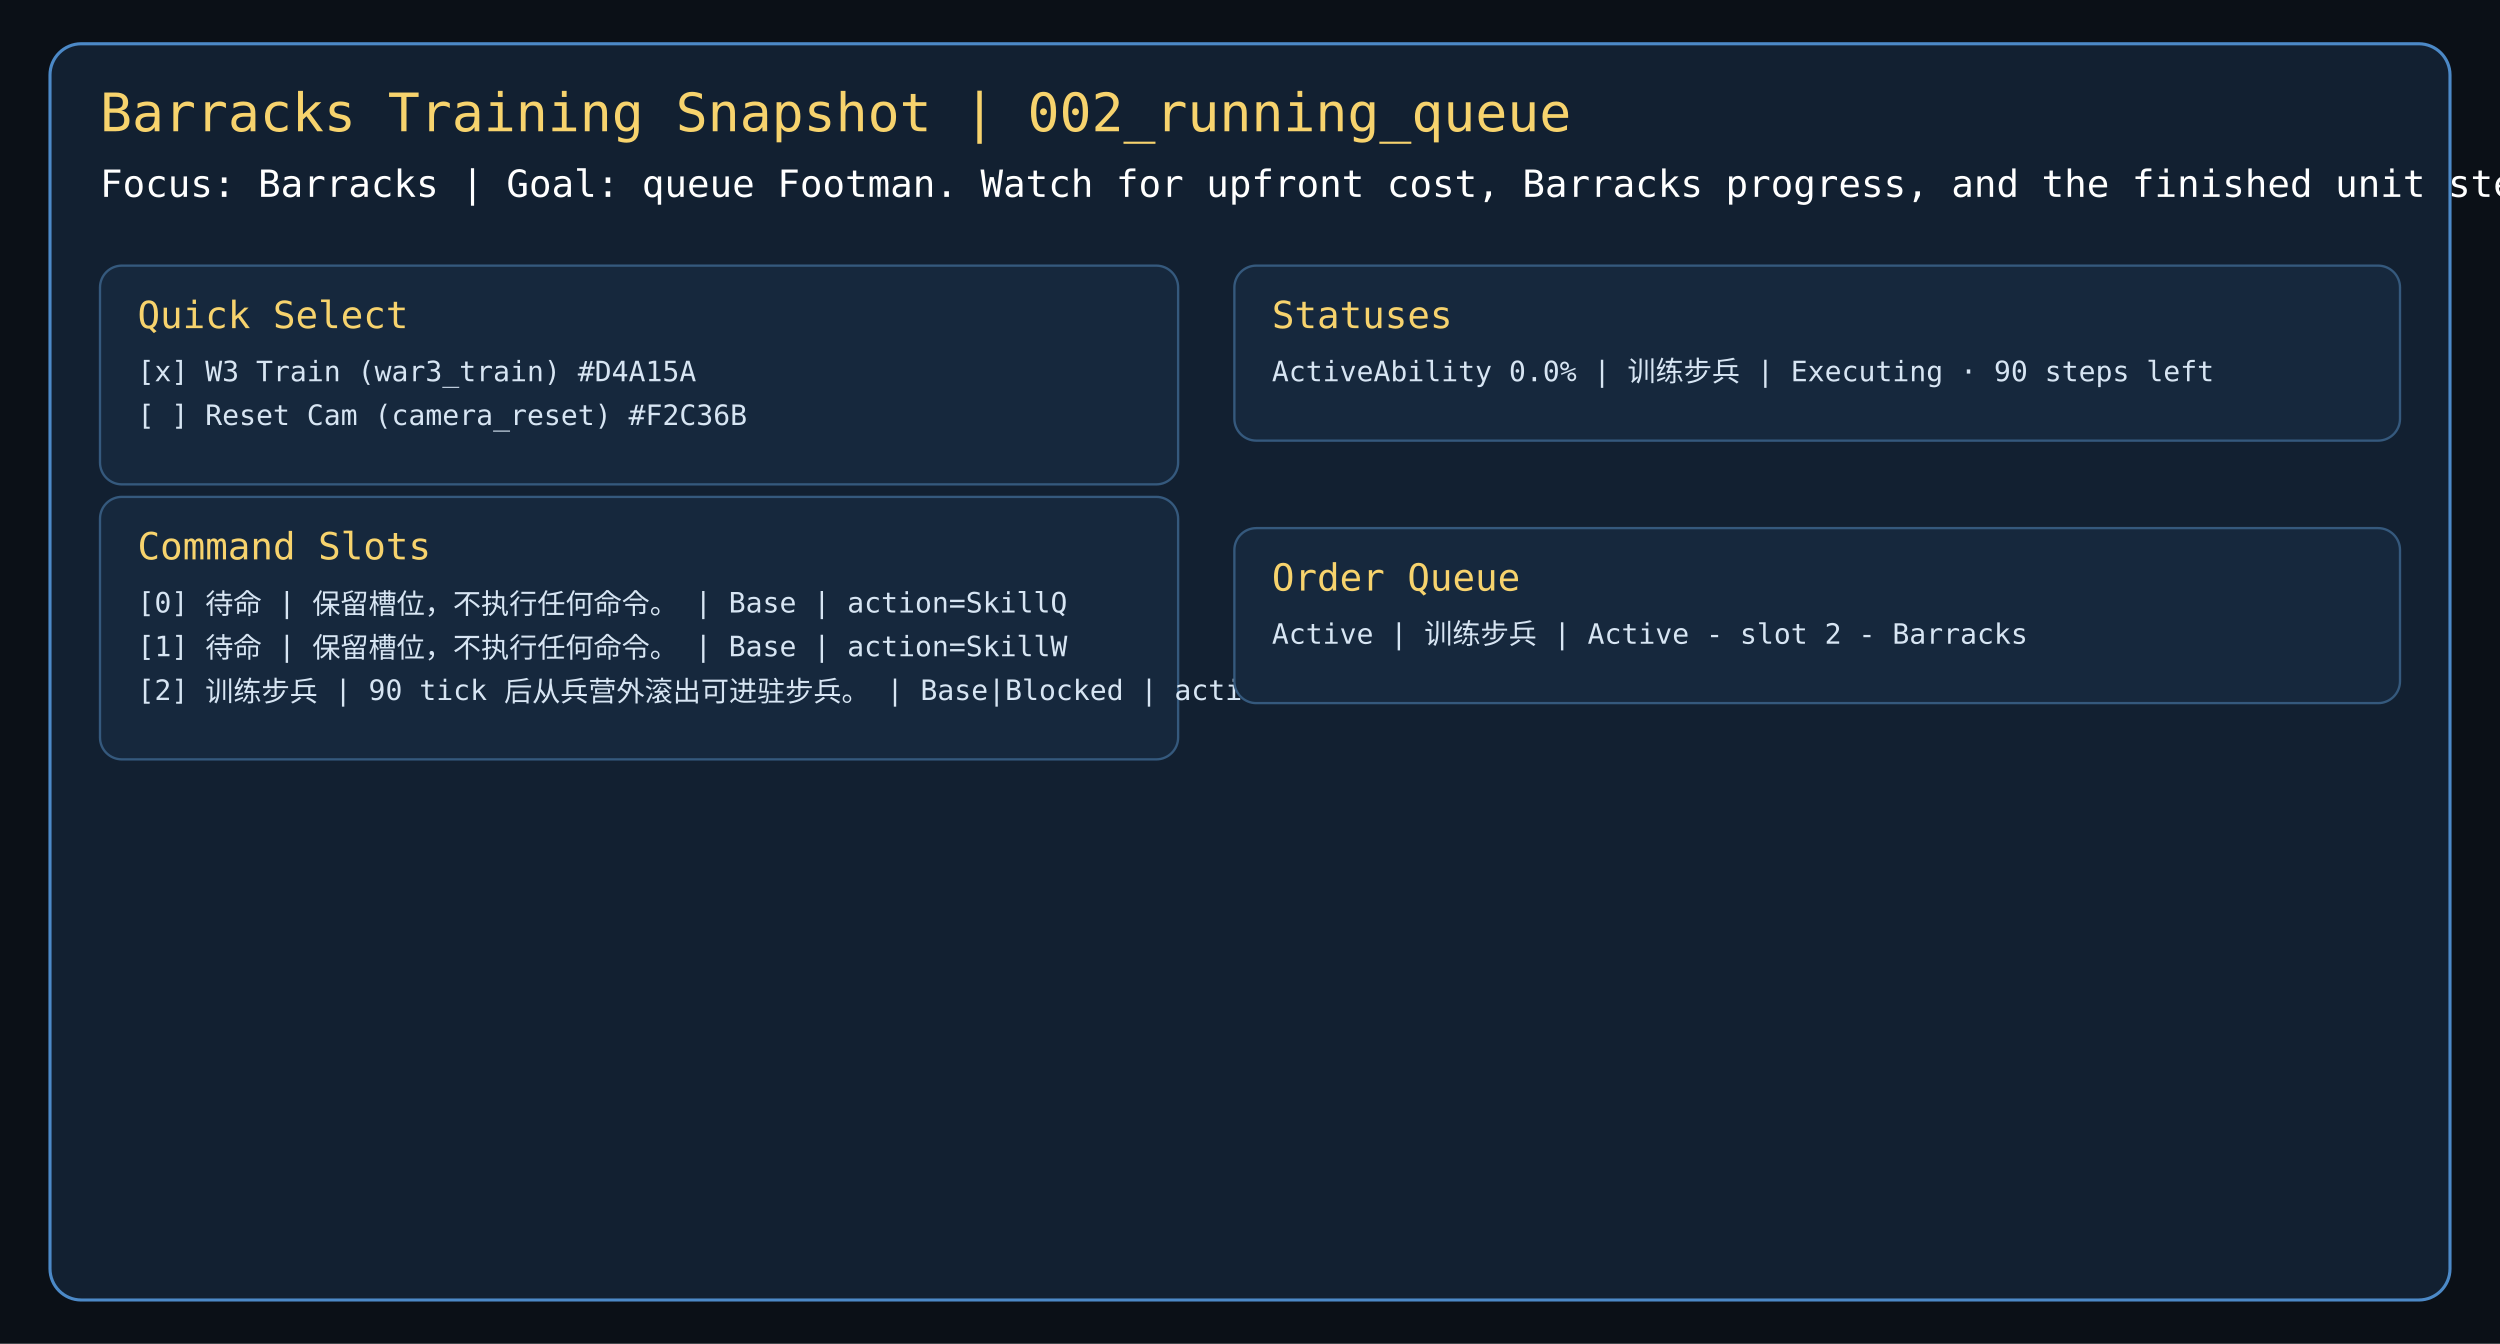
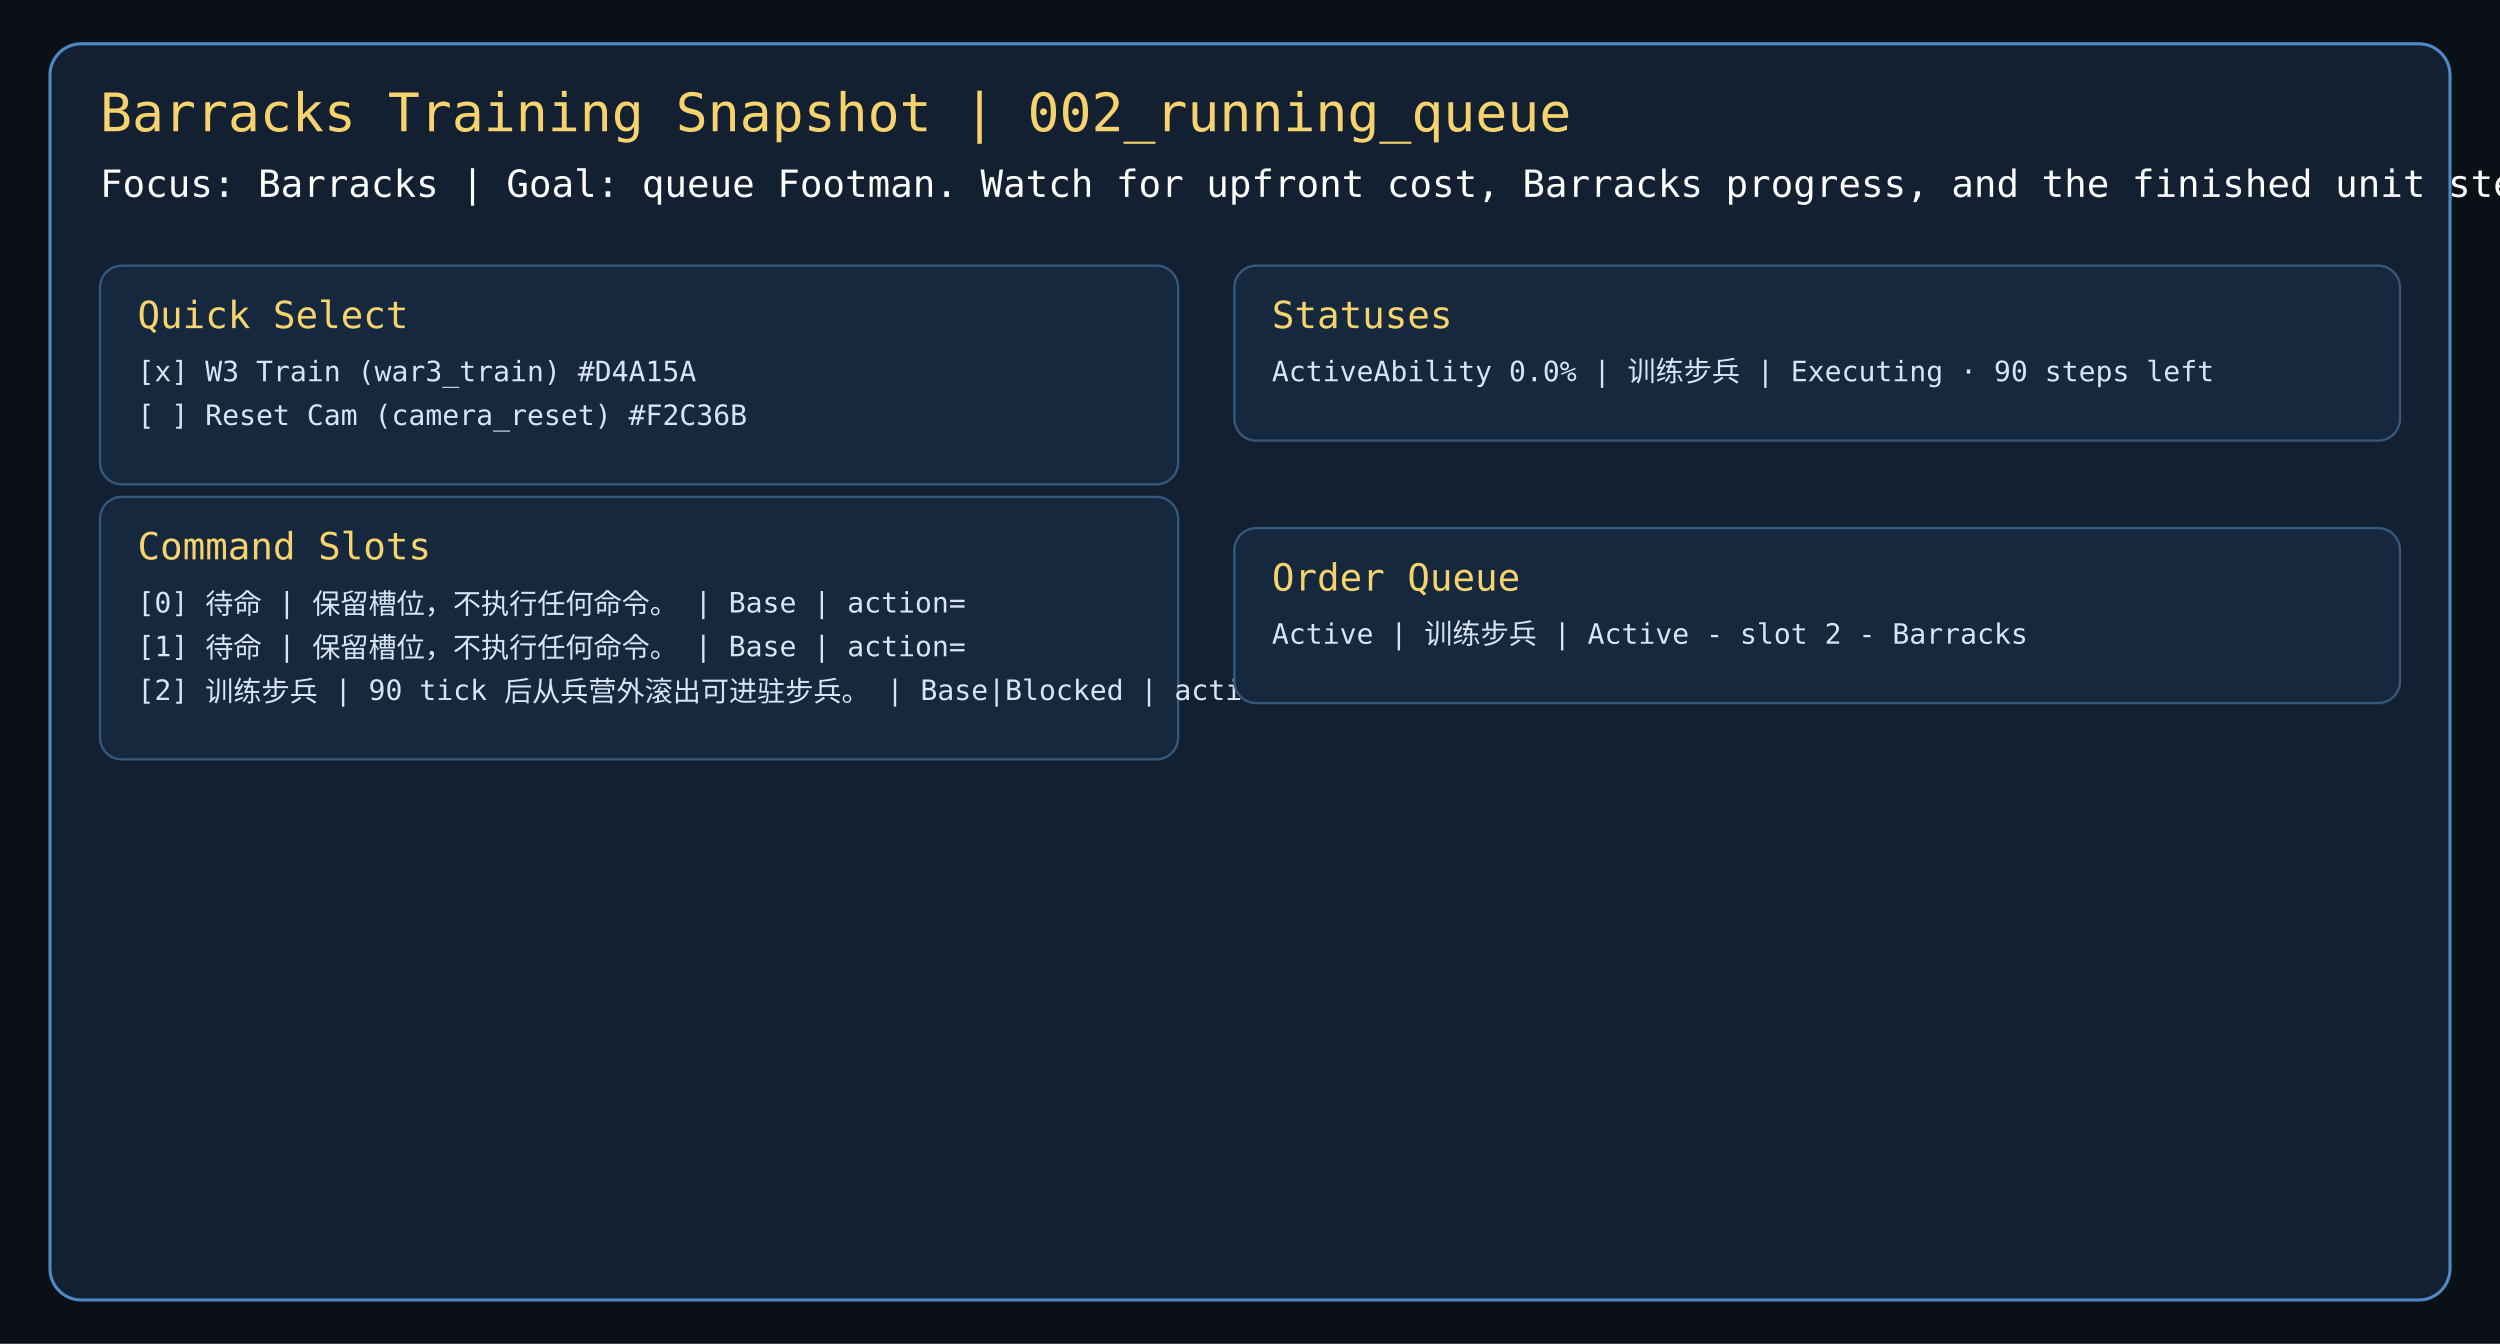
<svg xmlns="http://www.w3.org/2000/svg" width="1600" height="860" viewBox="0 0 1600 860">
  <rect width="1600" height="860" fill="#0b1017" />
  <rect x="32" y="28" width="1536" height="804" rx="20" fill="#122031" stroke="#4c89c7" stroke-width="2" />
  <text x="64" y="84" fill="#f7d36d" font-size="34" font-family="Consolas, monospace">Barracks Training Snapshot | 002_running_queue</text>
  <text x="64" y="126" fill="#ffffff" font-size="24" font-family="Consolas, monospace">Focus: Barracks | Goal: queue Footman. Watch for upfront cost, Barracks progress, and the finished unit stepping out of the building.</text>
  <rect x="64" y="170" width="690" height="140" rx="14" fill="#16283d" stroke="#35597d" stroke-width="1.5" />
  <text x="88" y="210" fill="#f7d36d" font-size="24" font-family="Consolas, monospace">Quick Select</text>
  <text x="88" y="244" fill="#d7e5f3" font-size="18" font-family="Consolas, monospace">[x] W3 Train (war3_train) #D4A15A</text>
  <text x="88" y="272" fill="#d7e5f3" font-size="18" font-family="Consolas, monospace">[ ] Reset Cam (camera_reset) #F2C36B</text>
  <rect x="64" y="318" width="690" height="168" rx="14" fill="#16283d" stroke="#35597d" stroke-width="1.5" />
  <text x="88" y="358" fill="#f7d36d" font-size="24" font-family="Consolas, monospace">Command Slots</text>
-   <text x="88" y="392" fill="#d7e5f3" font-size="18" font-family="Consolas, monospace">[0] 待命 | 保留槽位，不执行任何命令。 | Base | action=SkillQ</text>
-   <text x="88" y="420" fill="#d7e5f3" font-size="18" font-family="Consolas, monospace">[1] 待命 | 保留槽位，不执行任何命令。 | Base | action=SkillW</text>
-   <text x="88" y="448" fill="#d7e5f3" font-size="18" font-family="Consolas, monospace">[2] 训练步兵 | 90 tick 后从兵营外滚出可进驻步兵。 | Base|Blocked | action=SkillE</text>
+   <text x="88" y="392" fill="#d7e5f3" font-size="18" font-family="Consolas, monospace">[0] 待命 | 保留槽位，不执行任何命令。 | Base | action=</text>
+   <text x="88" y="420" fill="#d7e5f3" font-size="18" font-family="Consolas, monospace">[1] 待命 | 保留槽位，不执行任何命令。 | Base | action=</text>
+   <text x="88" y="448" fill="#d7e5f3" font-size="18" font-family="Consolas, monospace">[2] 训练步兵 | 90 tick 后从兵营外滚出可进驻步兵。 | Base|Blocked | action=</text>
  <rect x="790" y="170" width="746" height="112" rx="14" fill="#16283d" stroke="#35597d" stroke-width="1.5" />
  <text x="814" y="210" fill="#f7d36d" font-size="24" font-family="Consolas, monospace">Statuses</text>
  <text x="814" y="244" fill="#d7e5f3" font-size="18" font-family="Consolas, monospace">ActiveAbility 0.0% | 训练步兵 | Executing · 90 steps left</text>
  <rect x="790" y="338" width="746" height="112" rx="14" fill="#16283d" stroke="#35597d" stroke-width="1.5" />
  <text x="814" y="378" fill="#f7d36d" font-size="24" font-family="Consolas, monospace">Order Queue</text>
  <text x="814" y="412" fill="#d7e5f3" font-size="18" font-family="Consolas, monospace">Active | 训练步兵 | Active - slot 2 - Barracks</text>
</svg>
